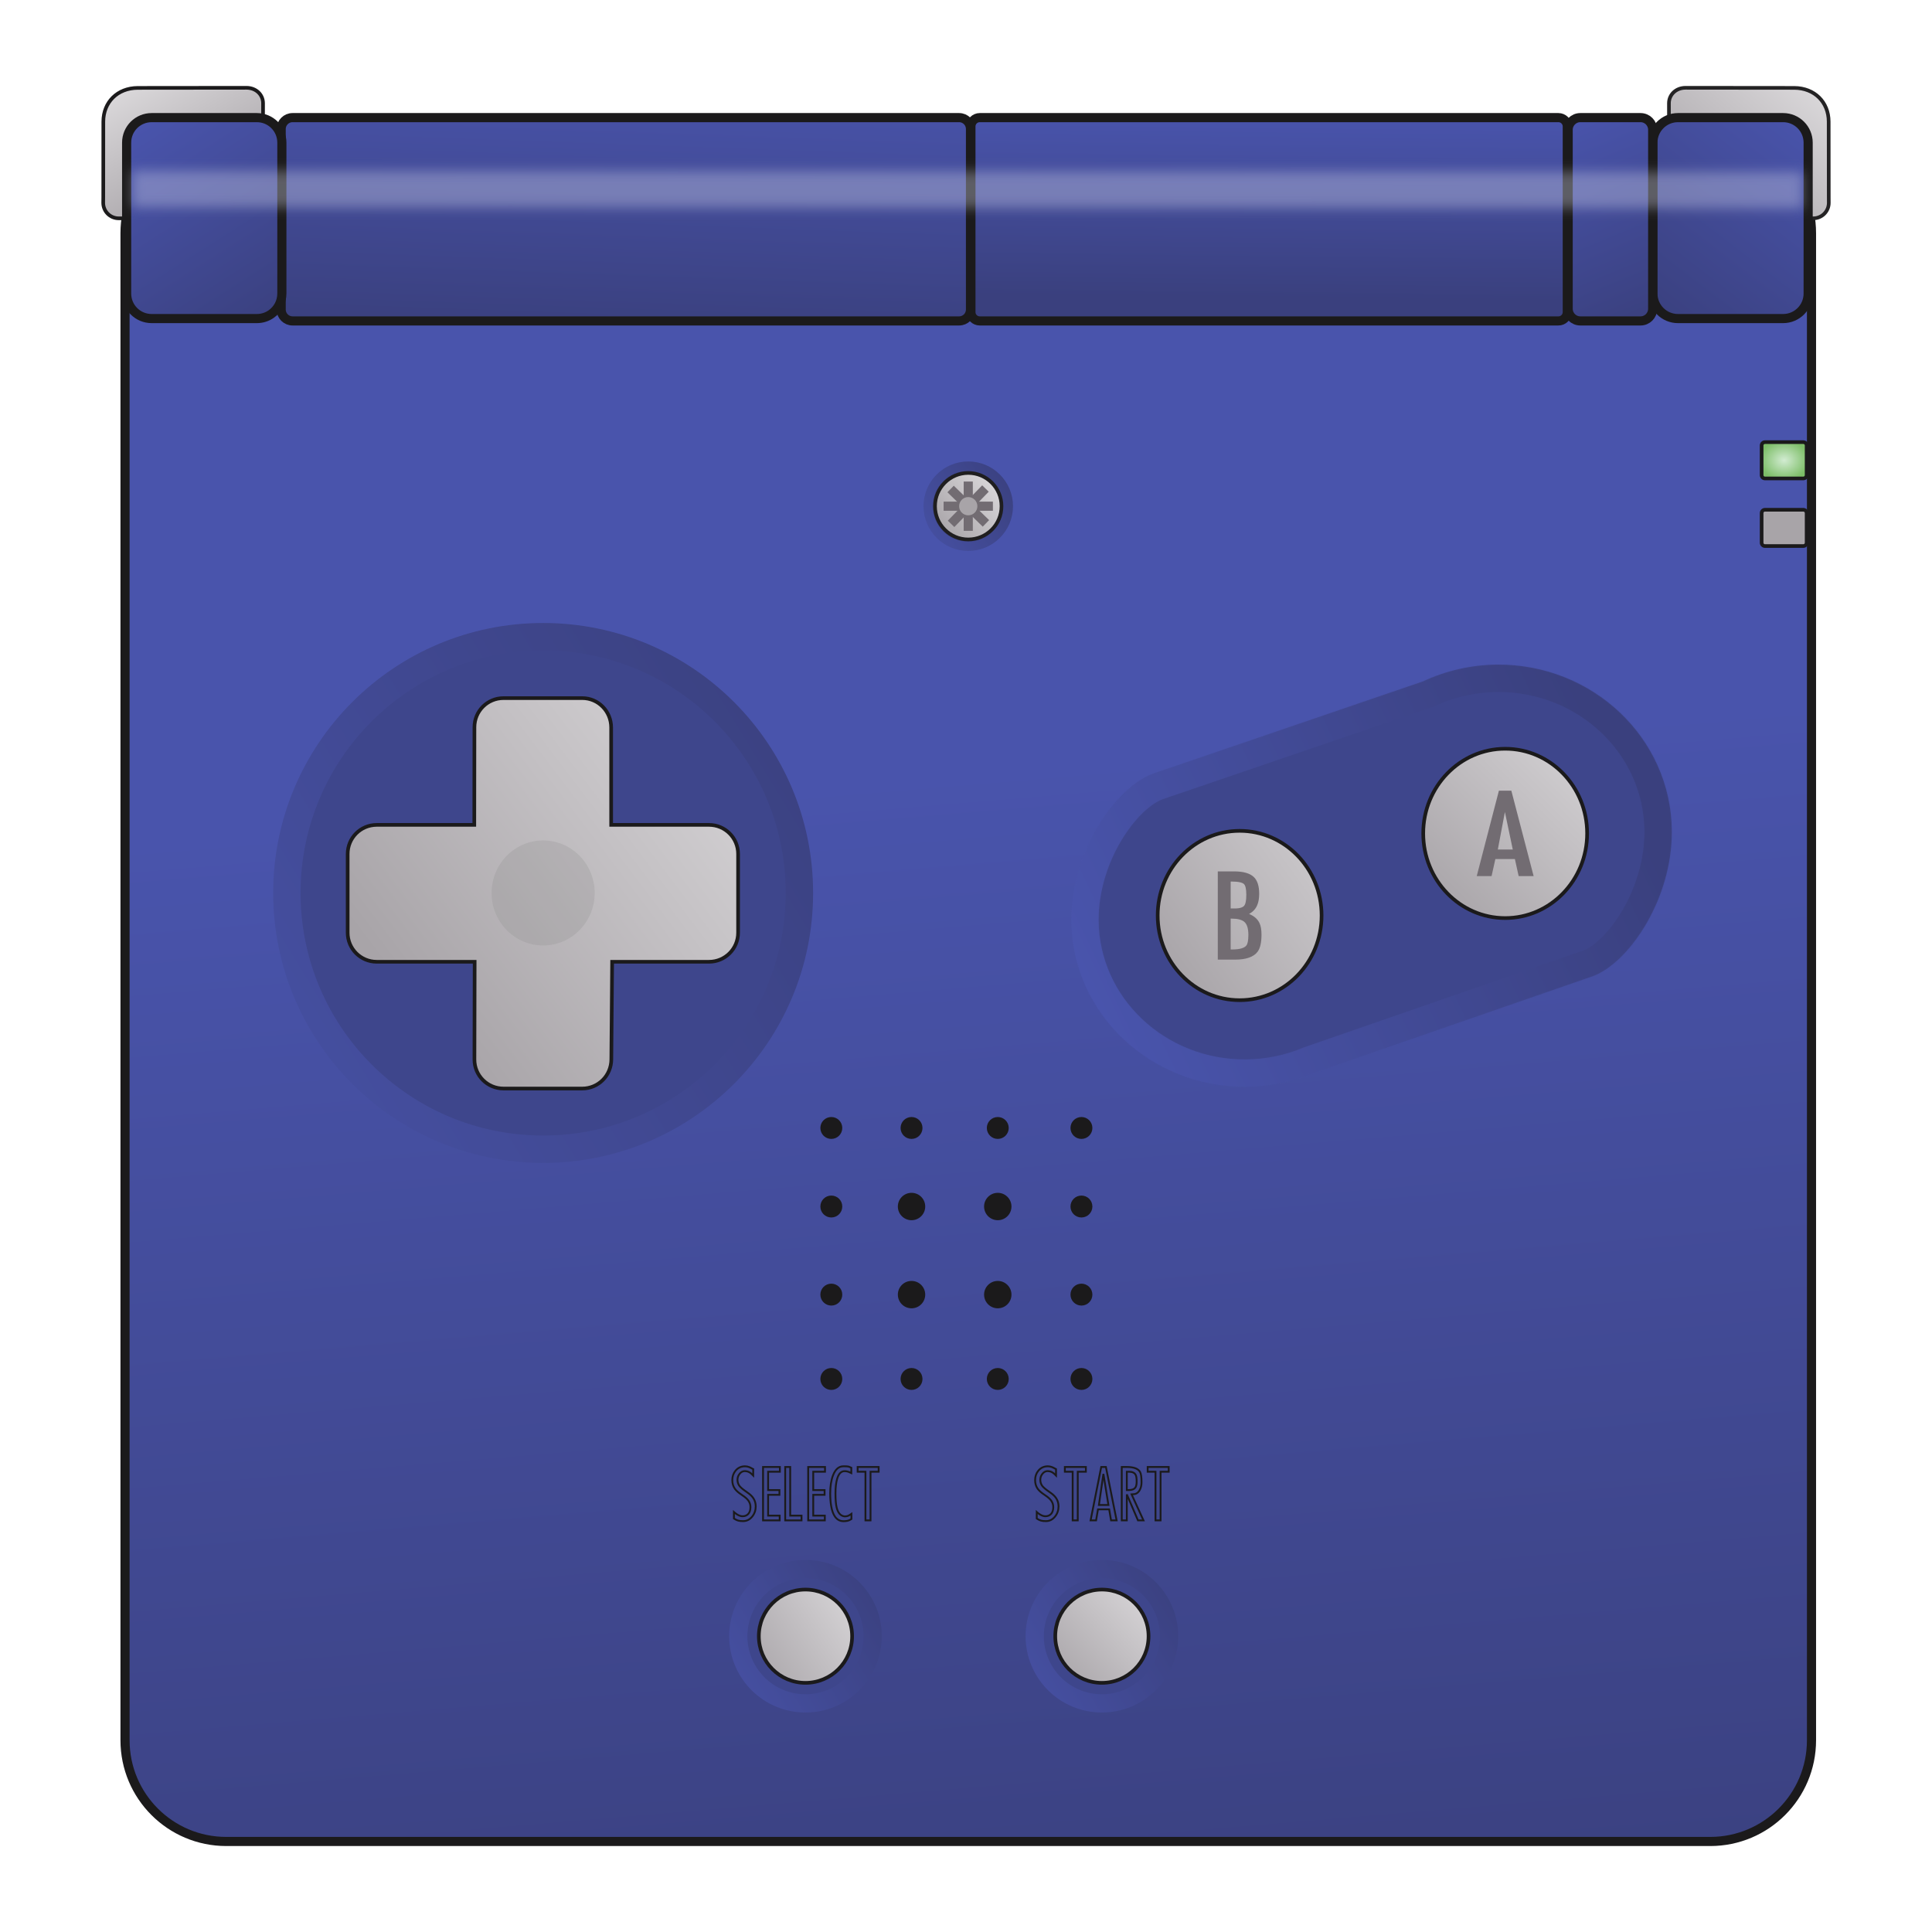
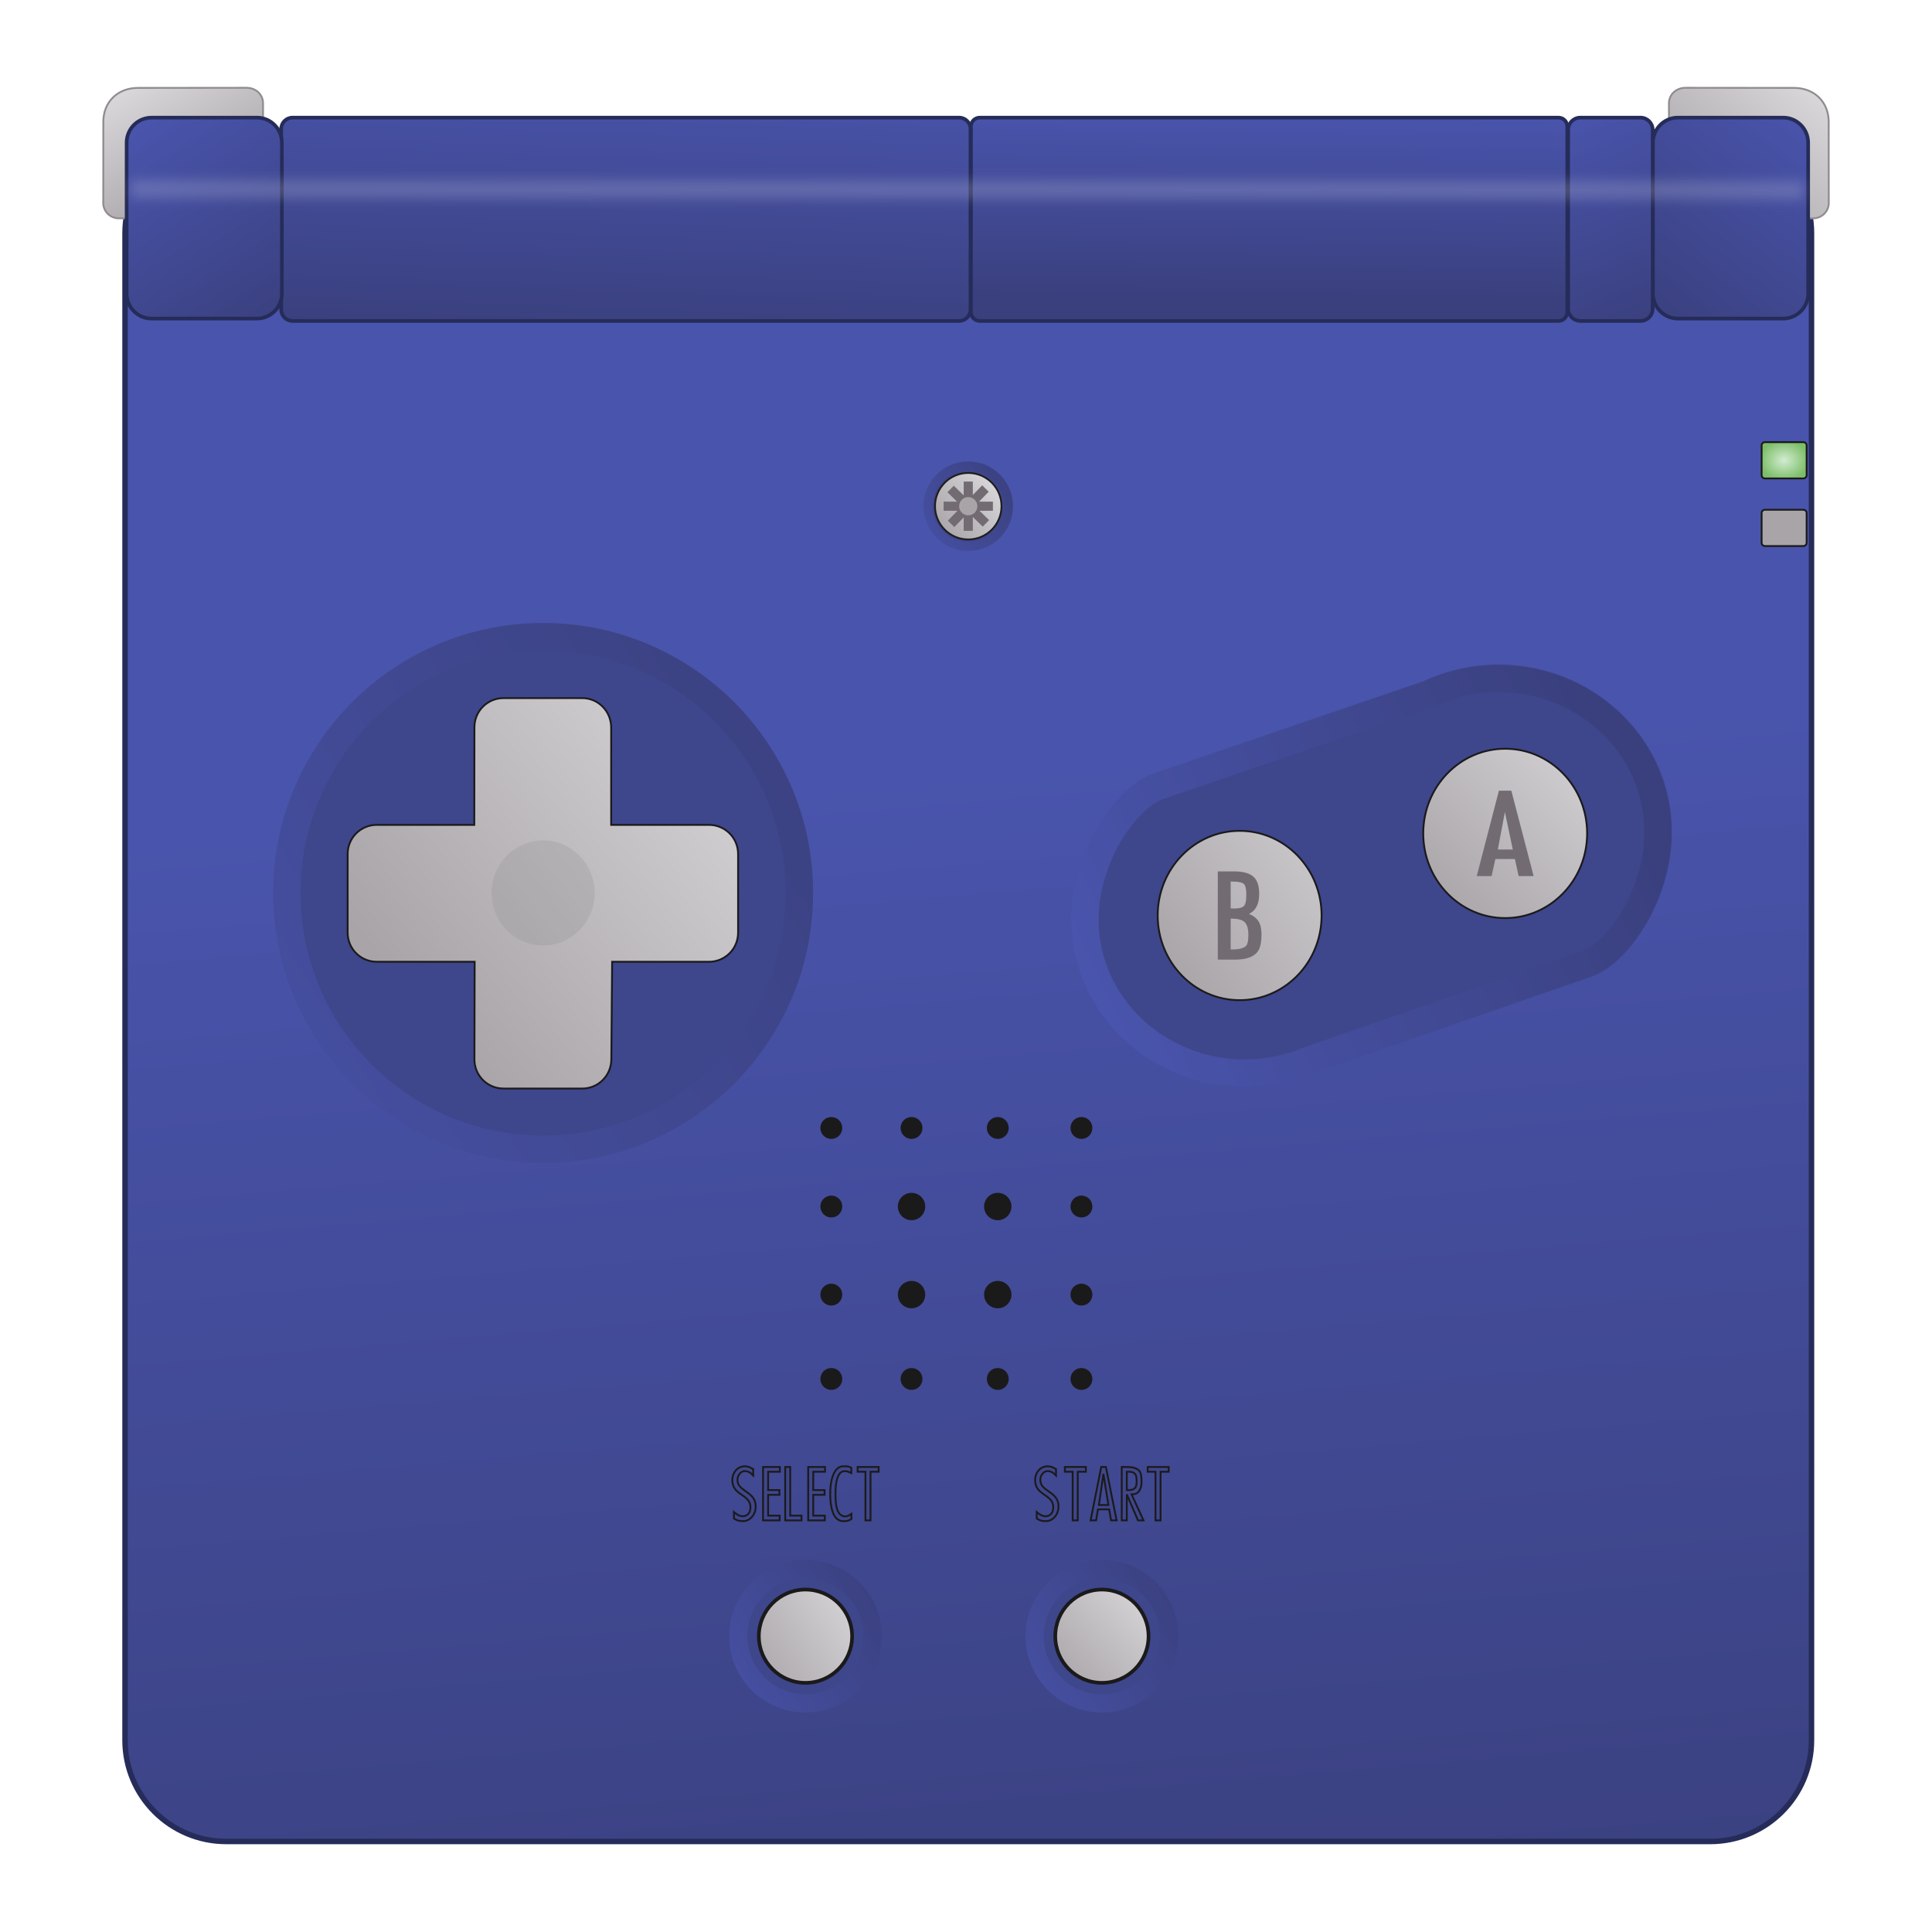
<svg xmlns="http://www.w3.org/2000/svg" xmlns:xlink="http://www.w3.org/1999/xlink" width="400" height="400" viewBox="0 0 105.833 105.833" version="1.1" id="svg939" class="gba-sp shell">
  <defs id="defs933">
    <linearGradient id="linearGradient105552">
      <stop style="stop-color:#a8a4a8;stop-opacity:1;" offset="0" id="stop105548" />
      <stop style="stop-color:#e2e0e2;stop-opacity:1" offset="1" id="stop105550" />
    </linearGradient>
    <linearGradient id="linearGradient105314">
      <stop style="stop-color:#d2ecd2;stop-opacity:1" offset="0" id="stop105310" />
      <stop style="stop-color:#7dbe68;stop-opacity:1" offset="1" id="stop105312" />
    </linearGradient>
    <linearGradient id="linearGradient101274">
      <stop style="stop-color:#3a407e;stop-opacity:1" offset="0" id="stop101270" />
      <stop style="stop-color:#4954ac;stop-opacity:1" offset="1" id="stop101272" />
    </linearGradient>
-     <filter style="color-interpolation-filters:sRGB" id="filter65498" x="-0.02" y="-27.776" width="1.04" height="56.551">
-       <feGaussianBlur stdDeviation="0.323" id="feGaussianBlur65500" />
+     <filter style="color-interpolation-filters:sRGB" id="filter65498" x="-0.014" y="-19.893" width="1.028" height="40.787">
+       <feGaussianBlur stdDeviation="0.321" id="feGaussianBlur65500" />
    </filter>
    <filter style="color-interpolation-filters:sRGB" id="filter99406" x="-0.026" y="-0.038" width="1.053" height="1.077">
      <feGaussianBlur stdDeviation="0.033" id="feGaussianBlur99408" />
    </filter>
    <linearGradient xlink:href="#linearGradient101274" id="linearGradient99990" gradientUnits="userSpaceOnUse" x1="88.6" y1="42.483" x2="60.468" y2="55.831" />
    <linearGradient xlink:href="#linearGradient101274" id="linearGradient105226" x1="69.928" y1="16.312" x2="70.039" y2="6.256" gradientUnits="userSpaceOnUse" />
    <linearGradient xlink:href="#linearGradient101274" id="linearGradient105234" x1="55.355" y1="109.538" x2="49.73" y2="42.556" gradientUnits="userSpaceOnUse" />
    <linearGradient xlink:href="#linearGradient101274" id="linearGradient105242" x1="90.531" y1="17.58" x2="85.903" y2="6.443" gradientUnits="userSpaceOnUse" />
    <linearGradient xlink:href="#linearGradient101274" id="linearGradient105252" gradientUnits="userSpaceOnUse" x1="90.531" y1="17.58" x2="99.049" y2="6.443" />
    <linearGradient xlink:href="#linearGradient101274" id="linearGradient105262" gradientUnits="userSpaceOnUse" x1="29.535" y1="18.15" x2="30.047" y2="3.816" />
    <linearGradient xlink:href="#linearGradient101274" id="linearGradient105270" x1="15.403" y1="17.58" x2="8.309" y2="6.443" gradientUnits="userSpaceOnUse" />
    <radialGradient xlink:href="#linearGradient105314" id="radialGradient105316" cx="97.733" cy="25.214" fx="97.733" fy="25.214" r="1.333" gradientTransform="matrix(1,0,0,0.820813,0,4.517933)" gradientUnits="userSpaceOnUse" />
    <linearGradient xlink:href="#linearGradient105552" id="linearGradient105554" x1="75.761" y1="343.578" x2="86.996" y2="332.321" gradientUnits="userSpaceOnUse" />
    <linearGradient xlink:href="#linearGradient105552" id="linearGradient105615" x1="61.296" y1="347.345" x2="75.818" y2="336.815" gradientUnits="userSpaceOnUse" />
    <linearGradient xlink:href="#linearGradient105552" id="linearGradient105623" x1="21.758" y1="53.921" x2="45.157" y2="36.157" gradientUnits="userSpaceOnUse" />
    <linearGradient xlink:href="#linearGradient105552" id="linearGradient105707" x1="51.383" y1="29.029" x2="55.062" y2="25.897" gradientUnits="userSpaceOnUse" />
    <linearGradient xlink:href="#linearGradient105552" id="linearGradient105715" x1="80.784" y1="325.378" x2="87.965" y2="316.978" gradientUnits="userSpaceOnUse" />
    <linearGradient xlink:href="#linearGradient105552" id="linearGradient105837" x1="17.909" y1="324.757" x2="13.573" y2="317.05" gradientUnits="userSpaceOnUse" />
    <linearGradient xlink:href="#linearGradient101274" id="linearGradient107397" x1="64.304" y1="86.003" x2="53.181" y2="92.773" gradientUnits="userSpaceOnUse" />
    <linearGradient xlink:href="#linearGradient101274" id="linearGradient107512" gradientUnits="userSpaceOnUse" x1="64.304" y1="86.003" x2="53.181" y2="92.773" gradientTransform="translate(-16.23797)" />
    <linearGradient xlink:href="#linearGradient101274" id="linearGradient107655" gradientUnits="userSpaceOnUse" gradientTransform="matrix(3.814225,0,0,3.814224,-200.4789,-292.9525)" x1="64.304" y1="86.003" x2="53.181" y2="92.773" />
    <linearGradient xlink:href="#linearGradient101274" id="linearGradient107800" gradientUnits="userSpaceOnUse" x1="64.304" y1="86.003" x2="53.181" y2="92.773" gradientTransform="matrix(0.5980196,0,0,0.5980196,16.94287,-25.87142)" />
    <linearGradient xlink:href="#linearGradient105552" id="linearGradient111462" x1="57.783" y1="92.153" x2="64.063" y2="86.295" gradientUnits="userSpaceOnUse" />
    <linearGradient xlink:href="#linearGradient105552" id="linearGradient111470" x1="40.857" y1="91.892" x2="48.57" y2="86.815" gradientUnits="userSpaceOnUse" />
  </defs>
  <g id="g1288" style="display:inline" transform="translate(-10.65414,-313.736)" />
  <g id="g1200" style="display:inline" transform="translate(-10.65414,-313.736)" />
-   <rect style="color:#000000;display:inline;overflow:visible;fill:url(#linearGradient105234);fill-opacity:1;fill-rule:evenodd;stroke:#1b1a1b;stroke-width:0.5;stroke-linecap:square;stroke-miterlimit:4;stroke-dasharray:none;stroke-opacity:1;stop-color:#000000" id="rect1780" width="92.383" height="93.648" x="6.849" y="7.226" ry="5.545" />
+   <rect style="color:#000000;display:inline;overflow:visible;fill:url(#linearGradient105234);fill-opacity:1;fill-rule:evenodd;stroke:#262c59;stroke-width:0.3;stroke-linecap:square;stroke-miterlimit:4;stroke-dasharray:none;stroke-opacity:1;stop-color:#000000" id="rect1780" width="92.383" height="93.648" x="6.849" y="7.226" ry="5.545" />
  <circle style="color:#000000;display:inline;overflow:visible;mix-blend-mode:normal;fill:#3e468c;fill-opacity:1;fill-rule:evenodd;stroke:url(#linearGradient107655);stroke-width:1.5;stroke-linecap:square;stroke-miterlimit:4;stroke-dasharray:none;stroke-opacity:1;stop-color:#000000" id="path49231-1-3-0-9-3-4-4" cx="29.753" cy="48.915" class="button" r="14.038" />
  <ellipse style="color:#000000;display:inline;overflow:visible;mix-blend-mode:normal;fill:#3e468c;fill-opacity:1;fill-rule:evenodd;stroke:url(#linearGradient107512);stroke-width:1;stroke-linecap:square;stroke-miterlimit:4;stroke-dasharray:none;stroke-opacity:1;stop-color:#000000" id="path49231-1-3-0-9-3-4" cx="44.123" cy="89.63" class="button" rx="3.68" ry="3.68" />
  <path id="path24327-3" style="display:inline;overflow:visible;fill:#3e468c;fill-opacity:1;fill-rule:evenodd;stroke:url(#linearGradient99990);stroke-width:1.5;stroke-linecap:square;stroke-miterlimit:4;stroke-dasharray:none;stroke-opacity:1;stop-color:#000000;filter:url(#filter99406)" d="M 82.017,37.157 C 80.704,37.169 79.411,37.465 78.232,38.022 L 63.427,43.079 C 61.708,43.712 59.42,46.881 59.433,50.419 59.463,55.069 63.409,58.814 68.245,58.783 69.439,58.774 70.618,58.531 71.71,58.069 L 87.061,52.747 C 88.701,52.059 90.851,48.955 90.83,45.521 90.8,40.87 86.854,37.125 82.017,37.157 Z" />
-   <path id="rect49086" class="button" style="display:inline;overflow:visible;fill:url(#linearGradient105623);fill-opacity:1;fill-rule:evenodd;stroke:#1b1a1b;stroke-width:0.2;stroke-linecap:square;stroke-miterlimit:4;stroke-dasharray:none;stroke-opacity:1;stop-color:#000000" d="M 25.989,39.836 C 25.99,38.953 26.7,38.242 27.583,38.242 H 31.894 C 32.777,38.242 33.479,38.968 33.479,39.852 V 45.186 H 38.838 C 39.721,45.186 40.432,45.897 40.432,46.78 V 51.092 C 40.432,51.975 39.721,52.685 38.838,52.685 H 33.532 L 33.488,58.035 C 33.481,58.918 32.777,59.629 31.894,59.629 H 27.583 C 26.7,59.629 25.987,58.919 25.989,58.035 L 26.001,52.685 H 20.639 C 19.756,52.685 19.045,51.975 19.045,51.092 V 46.78 C 19.045,45.897 19.756,45.186 20.639,45.186 H 25.981 Z" />
+   <path id="rect49086" class="button" style="display:inline;overflow:visible;fill:url(#linearGradient105623);fill-opacity:1;fill-rule:evenodd;stroke:#1b1a1b;stroke-width:0.1;stroke-linecap:square;stroke-miterlimit:4;stroke-dasharray:none;stroke-opacity:1;stop-color:#000000" d="M 25.989,39.836 C 25.99,38.953 26.7,38.242 27.583,38.242 H 31.894 C 32.777,38.242 33.479,38.968 33.479,39.852 V 45.186 H 38.838 C 39.721,45.186 40.432,45.897 40.432,46.78 V 51.092 C 40.432,51.975 39.721,52.685 38.838,52.685 H 33.532 L 33.488,58.035 C 33.481,58.918 32.777,59.629 31.894,59.629 H 27.583 C 26.7,59.629 25.987,58.919 25.989,58.035 L 26.001,52.685 H 20.639 C 19.756,52.685 19.045,51.975 19.045,51.092 V 46.78 C 19.045,45.897 19.756,45.186 20.639,45.186 H 25.981 Z" />
  <ellipse style="color:#000000;display:inline;overflow:visible;mix-blend-mode:normal;fill:#3e468c;fill-opacity:1;fill-rule:evenodd;stroke:url(#linearGradient107397);stroke-width:1;stroke-linecap:square;stroke-miterlimit:4;stroke-dasharray:none;stroke-opacity:1;stop-color:#000000" id="path49231-1-3-0-9-3" cx="60.361" cy="89.63" class="button" rx="3.68" ry="3.68" />
  <circle style="color:#000000;display:inline;overflow:visible;mix-blend-mode:normal;fill:#3e468c;fill-opacity:1;fill-rule:evenodd;stroke:url(#linearGradient107800);stroke-width:0.5;stroke-linecap:square;stroke-miterlimit:4;stroke-dasharray:none;stroke-opacity:1;stop-color:#000000" id="path49231-1-3-0-9-3-3" cx="53.04" cy="27.729" class="button" r="2.201" />
  <g id="g1015" ojd-button="START">
    <circle style="color:#000000;display:inline;overflow:visible;mix-blend-mode:normal;fill:url(#linearGradient111462);fill-opacity:1;fill-rule:evenodd;stroke:#1b1a1b;stroke-width:0.2;stroke-linecap:square;stroke-miterlimit:4;stroke-dasharray:none;stroke-opacity:1;stop-color:#000000" id="path49231-1-3-0-9" cx="60.361" cy="89.63" class="button" r="2.555" />
    <g aria-label="START" id="text47887-3-6" style="font-size:4.233px;line-height:6.615px;font-family:'Futura Condensed';-inkscape-font-specification:'Futura Condensed, ';letter-spacing:0px;word-spacing:0px;display:inline;fill:#3e468c;fill-opacity:1;stroke:#1b1a1b;stroke-width:0.115;stroke-miterlimit:4;stroke-dasharray:none;stroke-opacity:1" class="label" transform="matrix(0.8684297,0,0,0.8684297,9.301759,-228.0677)">
      <path d="M 56.059,357.643 Q 56.059,358.01 55.838,358.283 55.605,358.571 55.261,358.571 55.075,358.571 54.961,358.539 54.846,358.508 54.748,358.445 L 54.685,358.405 V 357.994 L 54.724,358.03 Q 54.819,358.113 54.918,358.168 55.087,358.263 55.229,358.263 55.451,358.263 55.589,358.117 55.727,357.967 55.727,357.686 55.727,357.457 55.593,357.272 55.474,357.11 55.222,356.944 L 55.15,356.893 Q 54.866,356.707 54.736,356.518 54.582,356.292 54.582,355.984 54.582,355.637 54.787,355.388 55.016,355.112 55.387,355.112 55.514,355.112 55.648,355.163 55.739,355.199 55.846,355.262 L 55.901,355.289 V 355.696 L 55.822,355.617 Q 55.739,355.534 55.66,355.491 55.561,355.436 55.482,355.428 55.407,355.416 55.372,355.416 55.178,355.416 55.044,355.586 54.91,355.751 54.91,355.965 54.91,356.158 55.012,356.32 55.115,356.478 55.482,356.727 L 55.53,356.762 Q 55.79,356.936 55.917,357.134 56.059,357.355 56.059,357.643 Z" id="path956" style="fill:#3e468c;fill-opacity:1;stroke:#1b1a1b;stroke-width:0.115;stroke-miterlimit:4;stroke-dasharray:none;stroke-opacity:1" />
      <path d="M 57.784,355.455 H 57.271 V 358.524 H 56.951 V 355.455 H 56.458 V 355.155 H 57.784 Z" id="path958" style="fill:#3e468c;fill-opacity:1;stroke:#1b1a1b;stroke-width:0.115;stroke-miterlimit:4;stroke-dasharray:none;stroke-opacity:1" />
      <path d="M 59.723,358.524 H 59.372 L 59.254,357.829 H 58.547 L 58.428,358.524 H 58.081 L 58.752,355.155 H 59.048 Z M 59.206,357.552 58.89,355.593 58.606,357.552 Z" id="path960" style="fill:#3e468c;fill-opacity:1;stroke:#1b1a1b;stroke-width:0.115;stroke-miterlimit:4;stroke-dasharray:none;stroke-opacity:1" />
      <path d="M 61.418,358.524 H 61.07 L 60.367,356.885 V 358.524 H 60.047 V 355.155 H 60.367 Q 61.019,355.155 61.2,355.467 61.295,355.629 61.295,356.119 61.295,356.415 61.173,356.624 61.027,356.873 60.77,356.873 L 60.667,356.881 Z M 60.987,356.067 Q 60.987,355.771 60.924,355.653 60.821,355.455 60.505,355.455 H 60.367 V 356.612 H 60.49 Q 60.805,356.612 60.916,356.435 60.987,356.32 60.987,356.067 Z" id="path962" style="fill:#3e468c;fill-opacity:1;stroke:#1b1a1b;stroke-width:0.115;stroke-miterlimit:4;stroke-dasharray:none;stroke-opacity:1" />
      <path d="M 63.009,355.455 H 62.496 V 358.524 H 62.176 V 355.455 H 61.682 V 355.155 H 63.009 Z" id="path964" style="fill:#3e468c;fill-opacity:1;stroke:#1b1a1b;stroke-width:0.115;stroke-miterlimit:4;stroke-dasharray:none;stroke-opacity:1" />
    </g>
  </g>
-   <circle style="color:#000000;display:inline;overflow:visible;mix-blend-mode:normal;fill:url(#linearGradient105707);fill-opacity:1;fill-rule:evenodd;stroke:#1f1e1f;stroke-width:0.2;stroke-linecap:square;stroke-miterlimit:4;stroke-dasharray:none;stroke-opacity:1;stop-color:#000000" id="path49231-1-3-0-3" cx="53.04" cy="27.729" class="button" r="1.822" />
+   <circle style="color:#000000;display:inline;overflow:visible;mix-blend-mode:normal;fill:url(#linearGradient105707);fill-opacity:1;fill-rule:evenodd;stroke:#1f1e1f;stroke-width:0.1;stroke-linecap:square;stroke-miterlimit:4;stroke-dasharray:none;stroke-opacity:1;stop-color:#000000" id="path49231-1-3-0-3" cx="53.04" cy="27.729" class="button" r="1.822" />
  <g id="g1025" ojd-button="SELECT">
    <circle style="color:#000000;display:inline;overflow:visible;mix-blend-mode:normal;fill:url(#linearGradient111470);fill-opacity:1;fill-rule:evenodd;stroke:#1b1a1b;stroke-width:0.2;stroke-linecap:square;stroke-miterlimit:4;stroke-dasharray:none;stroke-opacity:1;stop-color:#000000" id="path49231-1-3-0" cx="44.123" cy="89.63" class="button" r="2.555" />
    <g aria-label="SELECT" id="text47887-1" style="font-size:4.233px;line-height:6.615px;font-family:'Futura Condensed';-inkscape-font-specification:'Futura Condensed, ';letter-spacing:0px;word-spacing:0px;display:inline;fill:#3e468c;fill-opacity:1;stroke:#1b1a1b;stroke-width:0.115;stroke-miterlimit:4;stroke-dasharray:none;stroke-opacity:1" class="label" transform="matrix(0.8684297,0,0,0.8684297,8.084412,-228.0677)">
      <path d="M 38.36,357.643 Q 38.36,358.01 38.139,358.283 37.906,358.571 37.562,358.571 37.376,358.571 37.262,358.539 37.147,358.508 37.049,358.445 L 36.985,358.405 V 357.994 L 37.025,358.03 Q 37.12,358.113 37.218,358.168 37.388,358.263 37.53,358.263 37.752,358.263 37.89,358.117 38.028,357.967 38.028,357.686 38.028,357.457 37.894,357.272 37.775,357.11 37.522,356.944 L 37.451,356.893 Q 37.167,356.707 37.037,356.518 36.883,356.292 36.883,355.984 36.883,355.637 37.088,355.388 37.317,355.112 37.688,355.112 37.815,355.112 37.949,355.163 38.04,355.199 38.146,355.262 L 38.202,355.289 V 355.696 L 38.123,355.617 Q 38.04,355.534 37.961,355.491 37.862,355.436 37.783,355.428 37.708,355.416 37.673,355.416 37.479,355.416 37.345,355.586 37.21,355.751 37.21,355.965 37.21,356.158 37.313,356.32 37.416,356.478 37.783,356.727 L 37.83,356.762 Q 38.091,356.936 38.217,357.134 38.36,357.355 38.36,357.643 Z" id="path986" style="fill:#3e468c;fill-opacity:1;stroke:#1b1a1b;stroke-width:0.115;stroke-miterlimit:4;stroke-dasharray:none;stroke-opacity:1" />
      <path d="M 39.884,355.455 H 39.142 V 356.612 H 39.856 V 356.912 H 39.142 V 358.224 H 39.872 V 358.524 H 38.822 V 355.155 H 39.884 Z" id="path988" style="fill:#3e468c;fill-opacity:1;stroke:#1b1a1b;stroke-width:0.115;stroke-miterlimit:4;stroke-dasharray:none;stroke-opacity:1" />
      <path d="M 41.25,358.524 H 40.22 V 355.155 H 40.536 V 358.224 H 41.25 Z" id="path990" style="fill:#3e468c;fill-opacity:1;stroke:#1b1a1b;stroke-width:0.115;stroke-miterlimit:4;stroke-dasharray:none;stroke-opacity:1" />
      <path d="M 42.731,355.455 H 41.989 V 356.612 H 42.704 V 356.912 H 41.989 V 358.224 H 42.719 V 358.524 H 41.669 V 355.155 H 42.731 Z" id="path992" style="fill:#3e468c;fill-opacity:1;stroke:#1b1a1b;stroke-width:0.115;stroke-miterlimit:4;stroke-dasharray:none;stroke-opacity:1" />
      <path d="M 44.398,358.437 44.327,358.48 Q 44.173,358.575 43.904,358.575 43.564,358.575 43.363,358.291 43.193,358.054 43.118,357.611 43.059,357.264 43.059,356.822 43.059,356.15 43.233,355.692 43.454,355.112 43.888,355.112 43.951,355.112 43.987,355.112 44.105,355.112 44.173,355.124 44.244,355.131 44.334,355.179 L 44.39,355.203 V 355.542 L 44.315,355.507 Q 44.157,355.42 43.963,355.42 43.639,355.42 43.497,355.902 43.391,356.261 43.391,356.822 43.391,357.422 43.47,357.73 43.592,358.208 43.932,358.267 43.944,358.271 43.979,358.271 44.058,358.271 44.141,358.251 44.224,358.227 44.299,358.176 L 44.398,358.109 Z" id="path994" style="fill:#3e468c;fill-opacity:1;stroke:#1b1a1b;stroke-width:0.115;stroke-miterlimit:4;stroke-dasharray:none;stroke-opacity:1" />
      <path d="M 46.115,355.455 H 45.602 V 358.524 H 45.282 V 355.455 H 44.789 V 355.155 H 46.115 Z" id="path996" style="fill:#3e468c;fill-opacity:1;stroke:#1b1a1b;stroke-width:0.115;stroke-miterlimit:4;stroke-dasharray:none;stroke-opacity:1" />
    </g>
  </g>
  <ellipse style="color:#000000;display:inline;overflow:visible;opacity:0.228;fill:#878787;fill-opacity:1;fill-rule:evenodd;stroke:none;stroke-width:0.856;stroke-linecap:square;stroke-miterlimit:4;stroke-dasharray:none;stroke-opacity:1;stop-color:#000000" id="path49231" cx="29.753" cy="48.915" rx="2.823" ry="2.876" />
  <path style="color:#000000;font-variation-settings:normal;display:inline;overflow:visible;vector-effect:none;fill:none;fill-opacity:1;fill-rule:evenodd;stroke:#726c72;stroke-width:1.143;stroke-linecap:square;stroke-linejoin:miter;stroke-miterlimit:4;stroke-dasharray:none;stroke-dashoffset:0;stroke-opacity:1;-inkscape-stroke:none;stop-color:#000000;opacity:0" d="m 28.592,55.431 h 2.285 l -1.143,1.468 z" id="path78940" ojd-button="DOWN" class="button direction" />
  <path style="color:#000000;display:inline;overflow:visible;fill:#a8a4a8;fill-opacity:1;fill-rule:evenodd;stroke:#777177;stroke-width:1.143;stroke-linecap:square;stroke-miterlimit:4;stroke-dasharray:none;stroke-opacity:1;stop-color:#000000;opacity:0" d="m 30.874,42.19 h -2.285 l 1.143,-1.468 z" id="path78940-1" ojd-button="UP" class="button direction" />
  <path style="color:#000000;display:inline;overflow:visible;fill:#a8a4a8;fill-opacity:1;fill-rule:evenodd;stroke:#777177;stroke-width:1.143;stroke-linecap:square;stroke-miterlimit:4;stroke-dasharray:none;stroke-opacity:1;stop-color:#000000;opacity:0" d="m 36.376,50.238 v -2.285 l 1.468,1.143 z" id="path78940-1-9" ojd-button="RIGHT" class="button direction" />
  <path style="color:#000000;display:inline;overflow:visible;fill:#a8a4a8;fill-opacity:1;fill-rule:evenodd;stroke:#777177;stroke-width:1.143;stroke-linecap:square;stroke-miterlimit:4;stroke-dasharray:none;stroke-opacity:1;stop-color:#000000;opacity:0" d="m 23.248,50.21 v -2.285 l -1.468,1.143 z" id="path78940-1-9-4" ojd-button="LEFT" class="button direction" />
  <g id="g1190" ojd-button="B" transform="translate(2.389223,-294.4066)" style="display:inline">
-     <ellipse style="color:#000000;display:inline;overflow:visible;fill:url(#linearGradient105615);fill-opacity:1;fill-rule:evenodd;stroke:#1b1a1b;stroke-width:0.2;stroke-linecap:square;stroke-miterlimit:4;stroke-dasharray:none;stroke-opacity:1;stop-color:#000000" id="path25587-2" cx="65.517" cy="344.557" rx="4.489" ry="4.638" class="button" />
+     <ellipse style="color:#000000;display:inline;overflow:visible;fill:url(#linearGradient105615);fill-opacity:1;fill-rule:evenodd;stroke:#1b1a1b;stroke-width:0.1;stroke-linecap:square;stroke-miterlimit:4;stroke-dasharray:none;stroke-opacity:1;stop-color:#000000" id="path25587-2" cx="65.517" cy="344.557" rx="4.489" ry="4.638" class="button" />
    <g aria-label="B" transform="scale(1.098882,0.9100156)" id="text113928" style="font-size:6.484px;line-height:10.131px;font-family:'Futura Condensed';-inkscape-font-specification:'Futura Condensed, ';letter-spacing:0px;word-spacing:0px;display:inline;fill:#726c72;stroke:#726c72;stroke-width:0.152px" class="label">
      <path d="M 60.635,379.774 Q 60.635,380.469 60.453,380.766 60.181,381.207 59.395,381.207 H 58.608 V 376.048 H 59.346 Q 60,376.048 60.272,376.362 60.52,376.653 60.52,377.318 60.52,377.723 60.423,377.989 60.308,378.31 60.042,378.473 L 59.933,378.54 60.054,378.6 Q 60.399,378.77 60.532,379.09 60.635,379.332 60.635,379.774 Z M 60.03,377.378 Q 60.03,376.846 59.897,376.689 59.746,376.508 59.231,376.508 H 59.098 V 378.28 H 59.371 Q 59.782,378.28 59.915,378.074 60.03,377.899 60.03,377.378 Z M 60.133,379.792 Q 60.133,379.157 59.885,378.933 59.667,378.739 59.225,378.739 H 59.098 V 380.748 H 59.244 Q 59.848,380.748 60.024,380.469 60.133,380.3 60.133,379.792 Z" id="path912" />
    </g>
  </g>
  <g id="g1185" ojd-button="A" transform="translate(2.389223,-294.4066)" style="display:inline">
-     <ellipse style="color:#000000;display:inline;overflow:visible;fill:url(#linearGradient105554);fill-opacity:1;fill-rule:evenodd;stroke:#1b1a1b;stroke-width:0.2;stroke-linecap:square;stroke-miterlimit:4;stroke-dasharray:none;stroke-opacity:1;stop-color:#000000" id="path25587-9-9" cx="80.063" cy="340.06" rx="4.489" ry="4.638" class="button" />
+     <ellipse style="color:#000000;display:inline;overflow:visible;fill:url(#linearGradient105554);fill-opacity:1;fill-rule:evenodd;stroke:#1b1a1b;stroke-width:0.1;stroke-linecap:square;stroke-miterlimit:4;stroke-dasharray:none;stroke-opacity:1;stop-color:#000000" id="path25587-9-9" cx="80.063" cy="340.06" rx="4.489" ry="4.638" class="button" />
    <g aria-label="A" transform="scale(1.141268,0.8762183)" id="text106690" style="font-size:6.492px;line-height:10.144px;font-family:'Futura Condensed';-inkscape-font-specification:'Futura Condensed, ';letter-spacing:0px;word-spacing:0px;display:inline;fill:#726c72;stroke:#726c72;stroke-width:0.174px" class="label">
      <path d="M 71.412,390.682 H 70.873 L 70.692,389.616 H 69.608 L 69.426,390.682 H 68.893 L 69.923,385.516 H 70.377 Z M 70.619,389.192 70.135,386.188 69.699,389.192 Z" id="path934" />
    </g>
  </g>
  <g id="g1180" ojd-button="R" transform="translate(12.61601,-313.2139)" style="fill:#5b5b5b;fill-opacity:1">
-     <path id="rect11226-6" style="overflow:visible;fill:url(#linearGradient105715);fill-opacity:1;fill-rule:evenodd;stroke:#242324;stroke-width:0.2;stroke-linecap:square;stroke-miterlimit:4;stroke-dasharray:none;stroke-opacity:1;stop-color:#000000" d="M 85.753,325.173 H 79.126 C 78.95,325.173 78.809,325.032 78.809,324.856 L 78.811,321.978 78.807,318.874 C 78.806,318.403 79.186,318.024 79.717,318.023 L 85.676,318.029 C 86.782,318.036 87.553,318.807 87.557,319.872 L 87.561,324.005 87.563,324.324 C 87.563,324.794 87.184,325.173 86.714,325.173 H 85.17" class="button" />
+     <path id="rect11226-6" style="overflow:visible;fill:url(#linearGradient105715);fill-opacity:1;fill-rule:evenodd;stroke:#908b90;stroke-width:0.1;stroke-linecap:square;stroke-miterlimit:4;stroke-dasharray:none;stroke-opacity:1;stop-color:#000000" d="M 85.753,325.173 H 79.126 C 78.95,325.173 78.809,325.032 78.809,324.856 L 78.811,321.978 78.807,318.874 C 78.806,318.403 79.186,318.024 79.717,318.023 L 85.676,318.029 C 86.782,318.036 87.553,318.807 87.557,319.872 L 87.561,324.005 87.563,324.324 C 87.563,324.794 87.184,325.173 86.714,325.173 H 85.17" class="button" />
    <g aria-label="R" transform="scale(1.141268,0.8762183)" id="text106690-6" style="font-size:6.492px;line-height:10.144px;font-family:'Futura Condensed';-inkscape-font-specification:'Futura Condensed, ';letter-spacing:0px;word-spacing:0px;display:inline;fill:#5b5b5b;fill-opacity:1;stroke:#726c72;stroke-width:0.174px" class="label" />
  </g>
  <g id="g1147" ojd-button="L" transform="translate(-7.465962,-313.2139)" style="fill:#5b5b5b;fill-opacity:1">
-     <path id="rect11226-6-5" style="overflow:visible;fill:url(#linearGradient105837);fill-opacity:1;fill-rule:evenodd;stroke:#1b1a1b;stroke-width:0.2;stroke-linecap:square;stroke-miterlimit:4;stroke-dasharray:none;stroke-opacity:1;stop-color:#000000" d="M 14.93,325.173 H 21.557 C 21.733,325.173 21.874,325.032 21.874,324.856 L 21.872,321.978 21.876,318.874 C 21.877,318.403 21.497,318.024 20.966,318.023 L 15.008,318.029 C 13.901,318.036 13.13,318.807 13.126,319.872 L 13.123,324.005 13.12,324.324 C 13.12,324.794 13.499,325.173 13.97,325.173 H 15.513" class="button" />
+     <path id="rect11226-6-5" style="overflow:visible;fill:url(#linearGradient105837);fill-opacity:1;fill-rule:evenodd;stroke:#908b90;stroke-width:0.1;stroke-linecap:square;stroke-miterlimit:4;stroke-dasharray:none;stroke-opacity:1;stop-color:#000000" d="M 14.93,325.173 H 21.557 C 21.733,325.173 21.874,325.032 21.874,324.856 L 21.872,321.978 21.876,318.874 C 21.877,318.403 21.497,318.024 20.966,318.023 L 15.008,318.029 C 13.901,318.036 13.13,318.807 13.126,319.872 L 13.123,324.005 13.12,324.324 C 13.12,324.794 13.499,325.173 13.97,325.173 H 15.513" class="button" />
    <g aria-label="L" transform="scale(1.141268,0.8762183)" id="text106690-6-9" style="font-size:6.492px;line-height:10.144px;font-family:'Futura Condensed';-inkscape-font-specification:'Futura Condensed, ';letter-spacing:0px;word-spacing:0px;display:inline;fill:#5b5b5b;fill-opacity:1;stroke:#726c72;stroke-width:0.174px" class="label" />
  </g>
-   <rect style="color:#000000;overflow:visible;fill:url(#linearGradient105252);fill-opacity:1;fill-rule:evenodd;stroke:#1b1a1b;stroke-width:0.5;stroke-linecap:square;stroke-miterlimit:4;stroke-dasharray:none;stroke-opacity:1;stop-color:#000000" id="rect1903" width="8.504" height="11.008" x="90.545" y="6.443" ry="1.372" />
-   <rect style="color:#000000;overflow:visible;fill:url(#linearGradient105242);fill-opacity:1;fill-rule:evenodd;stroke:#1b1a1b;stroke-width:0.5;stroke-linecap:square;stroke-miterlimit:4;stroke-dasharray:none;stroke-opacity:1;stop-color:#000000" id="rect1903-6" width="4.629" height="11.137" x="85.903" y="6.443" ry="0.665" />
-   <rect style="color:#000000;overflow:visible;fill:url(#linearGradient105226);fill-opacity:1;fill-rule:evenodd;stroke:#1b1a1b;stroke-width:0.5;stroke-linecap:square;stroke-miterlimit:4;stroke-dasharray:none;stroke-opacity:1;stop-color:#000000" id="rect1903-6-7" width="32.668" height="11.137" x="53.186" y="6.443" ry="0.484" />
-   <rect style="color:#000000;overflow:visible;fill:url(#linearGradient105262);fill-opacity:1;fill-rule:evenodd;stroke:#1b1a1b;stroke-width:0.5;stroke-linecap:square;stroke-miterlimit:4;stroke-dasharray:none;stroke-opacity:1;stop-color:#000000" id="rect1903-6-7-5" width="37.759" height="11.137" x="15.403" y="6.443" ry="0.622" />
-   <path id="rect1903-3" style="overflow:visible;fill:url(#linearGradient105270);fill-rule:evenodd;stroke:#1b1a1b;stroke-width:0.5;stroke-linecap:square;stop-color:#000000;fill-opacity:1" d="M 8.309,6.443 H 14.068 C 14.829,6.443 15.44,7.055 15.44,7.815 V 16.079 C 15.44,16.549 15.207,16.962 14.849,17.209 14.628,17.362 14.359,17.451 14.068,17.451 H 8.309 C 7.548,17.451 6.937,16.839 6.937,16.079 V 7.815 C 6.937,7.055 7.548,6.443 8.309,6.443 Z" />
-   <path style="color:#000000;overflow:visible;opacity:0.353;mix-blend-mode:normal;fill:#454ea1;fill-opacity:1;fill-rule:evenodd;stroke:#d7d9ee;stroke-width:2;stroke-linecap:square;stroke-miterlimit:4;stroke-dasharray:none;stroke-opacity:1;filter:url(#filter65498);stop-color:#000000" d="M 8.22,10.355 97.776,10.419" id="path63680" />
+   <rect style="color:#000000;overflow:visible;fill:url(#linearGradient105252);fill-opacity:1;fill-rule:evenodd;stroke:#262c59;stroke-width:0.2;stroke-linecap:square;stroke-miterlimit:4;stroke-dasharray:none;stroke-opacity:1;stop-color:#000000" id="rect1903" width="8.504" height="11.008" x="90.545" y="6.443" ry="1.372" />
+   <rect style="color:#000000;overflow:visible;fill:url(#linearGradient105242);fill-opacity:1;fill-rule:evenodd;stroke:#262c59;stroke-width:0.2;stroke-linecap:square;stroke-miterlimit:4;stroke-dasharray:none;stroke-opacity:1;stop-color:#000000" id="rect1903-6" width="4.629" height="11.137" x="85.903" y="6.443" ry="0.665" />
+   <rect style="color:#000000;overflow:visible;fill:url(#linearGradient105226);fill-opacity:1;fill-rule:evenodd;stroke:#262c59;stroke-width:0.2;stroke-linecap:square;stroke-miterlimit:4;stroke-dasharray:none;stroke-opacity:1;stop-color:#000000" id="rect1903-6-7" width="32.668" height="11.137" x="53.186" y="6.443" ry="0.484" />
+   <rect style="color:#000000;overflow:visible;fill:url(#linearGradient105262);fill-opacity:1;fill-rule:evenodd;stroke:#262c59;stroke-width:0.2;stroke-linecap:square;stroke-miterlimit:4;stroke-dasharray:none;stroke-opacity:1;stop-color:#000000" id="rect1903-6-7-5" width="37.759" height="11.137" x="15.403" y="6.443" ry="0.622" />
+   <path id="rect1903-3" style="overflow:visible;fill:url(#linearGradient105270);fill-rule:evenodd;stroke:#262c59;stroke-width:0.2;stroke-linecap:square;stop-color:#000000;fill-opacity:1;stroke-miterlimit:4;stroke-dasharray:none;stroke-opacity:1" d="M 8.309,6.443 H 14.068 C 14.829,6.443 15.44,7.055 15.44,7.815 V 16.079 C 15.44,16.549 15.207,16.962 14.849,17.209 14.628,17.362 14.359,17.451 14.068,17.451 H 8.309 C 7.548,17.451 6.937,16.839 6.937,16.079 V 7.815 C 6.937,7.055 7.548,6.443 8.309,6.443 Z" />
+   <path style="color:#000000;overflow:visible;opacity:0.217;mix-blend-mode:normal;fill:#454ea1;fill-opacity:1;fill-rule:evenodd;stroke:#d7d9ee;stroke-width:1;stroke-linecap:square;stroke-miterlimit:4;stroke-dasharray:none;stroke-opacity:1;filter:url(#filter65498);stop-color:#000000" d="m 7.657,10.355 90.681,0.064" id="path63680" />
  <path style="color:#000000;overflow:visible;fill:#a8a4a8;fill-opacity:1;fill-rule:evenodd;stroke:#726c72;stroke-width:0.5;stroke-linecap:square;stroke-miterlimit:4;stroke-dasharray:none;stroke-opacity:1;stop-color:#000000" d="M 53.04,26.629 V 28.829" id="path16344" />
  <path style="color:#000000;overflow:visible;fill:#a8a4a8;fill-opacity:1;fill-rule:evenodd;stroke:#726c72;stroke-width:0.5;stroke-linecap:square;stroke-miterlimit:4;stroke-dasharray:none;stroke-opacity:1;stop-color:#000000" d="M 54.14,27.729 H 51.94" id="path16344-2" />
  <path style="color:#000000;overflow:visible;fill:#a8a4a8;fill-opacity:1;fill-rule:evenodd;stroke:#726c72;stroke-width:0.5;stroke-linecap:square;stroke-miterlimit:4;stroke-dasharray:none;stroke-opacity:1;stop-color:#000000" d="M 53.808,26.94 52.273,28.517" id="path16344-2-9" />
  <path style="color:#000000;overflow:visible;fill:#a8a4a8;fill-opacity:1;fill-rule:evenodd;stroke:#726c72;stroke-width:0.5;stroke-linecap:square;stroke-miterlimit:4;stroke-dasharray:none;stroke-opacity:1;stop-color:#000000" d="M 53.829,28.496 52.252,26.961" id="path16344-2-9-1" />
  <circle style="color:#000000;display:inline;overflow:visible;mix-blend-mode:normal;fill:#a8a4a8;fill-opacity:1;fill-rule:evenodd;stroke:none;stroke-width:0.098;stroke-linecap:square;stroke-miterlimit:4;stroke-dasharray:none;stroke-opacity:1;stop-color:#000000" id="path49231-1-3-0-3-2" cx="53.04" cy="27.729" class="button" r="0.5" />
  <circle style="color:#000000;overflow:visible;fill:#1b1a1b;fill-opacity:1;fill-rule:evenodd;stroke:none;stroke-width:0.511;stroke-linecap:square;stroke-miterlimit:4;stroke-dasharray:none;stroke-opacity:1;stop-color:#000000" id="path18071" cx="54.657" cy="70.918" r="0.75" />
  <circle style="color:#000000;overflow:visible;fill:#1b1a1b;fill-opacity:1;fill-rule:evenodd;stroke:none;stroke-width:0.511;stroke-linecap:square;stroke-miterlimit:4;stroke-dasharray:none;stroke-opacity:1;stop-color:#000000" id="path18071-6" cx="54.657" cy="66.092" r="0.75" />
  <circle style="color:#000000;overflow:visible;fill:#1b1a1b;fill-opacity:1;fill-rule:evenodd;stroke:none;stroke-width:0.409;stroke-linecap:square;stroke-miterlimit:4;stroke-dasharray:none;stroke-opacity:1;stop-color:#000000" id="path18071-8" cx="59.24" cy="70.918" r="0.6" />
  <circle style="color:#000000;overflow:visible;fill:#1b1a1b;fill-opacity:1;fill-rule:evenodd;stroke:none;stroke-width:0.409;stroke-linecap:square;stroke-miterlimit:4;stroke-dasharray:none;stroke-opacity:1;stop-color:#000000" id="path18071-6-7" cx="59.24" cy="66.092" r="0.6" />
  <circle style="color:#000000;overflow:visible;fill:#1b1a1b;fill-opacity:1;fill-rule:evenodd;stroke:none;stroke-width:0.409;stroke-linecap:square;stroke-miterlimit:4;stroke-dasharray:none;stroke-opacity:1;stop-color:#000000" id="path18071-6-7-7" cx="59.24" cy="61.789" r="0.6" />
  <circle style="color:#000000;overflow:visible;fill:#1b1a1b;fill-opacity:1;fill-rule:evenodd;stroke:none;stroke-width:0.409;stroke-linecap:square;stroke-miterlimit:4;stroke-dasharray:none;stroke-opacity:1;stop-color:#000000" id="path18071-6-7-5" cx="49.933" cy="61.789" r="0.6" />
  <circle style="color:#000000;overflow:visible;fill:#1b1a1b;fill-opacity:1;fill-rule:evenodd;stroke:none;stroke-width:0.409;stroke-linecap:square;stroke-miterlimit:4;stroke-dasharray:none;stroke-opacity:1;stop-color:#000000" id="path18071-6-7-9" cx="54.657" cy="61.789" r="0.6" />
  <circle style="color:#000000;overflow:visible;fill:#1b1a1b;fill-opacity:1;fill-rule:evenodd;stroke:none;stroke-width:0.409;stroke-linecap:square;stroke-miterlimit:4;stroke-dasharray:none;stroke-opacity:1;stop-color:#000000" id="path18071-6-7-22" cx="45.539" cy="61.789" r="0.6" />
  <circle style="color:#000000;overflow:visible;fill:#1b1a1b;fill-opacity:1;fill-rule:evenodd;stroke:none;stroke-width:0.409;stroke-linecap:square;stroke-miterlimit:4;stroke-dasharray:none;stroke-opacity:1;stop-color:#000000" id="path18071-8-9" cx="45.539" cy="70.918" r="0.6" />
  <circle style="color:#000000;overflow:visible;fill:#1b1a1b;fill-opacity:1;fill-rule:evenodd;stroke:none;stroke-width:0.409;stroke-linecap:square;stroke-miterlimit:4;stroke-dasharray:none;stroke-opacity:1;stop-color:#000000" id="path18071-6-7-2" cx="45.539" cy="66.092" r="0.6" />
  <circle style="color:#000000;overflow:visible;fill:#1b1a1b;fill-opacity:1;fill-rule:evenodd;stroke:none;stroke-width:0.511;stroke-linecap:square;stroke-miterlimit:4;stroke-dasharray:none;stroke-opacity:1;stop-color:#000000" id="path18071-0" cx="49.933" cy="70.918" r="0.75" />
  <circle style="color:#000000;overflow:visible;fill:#1b1a1b;fill-opacity:1;fill-rule:evenodd;stroke:none;stroke-width:0.511;stroke-linecap:square;stroke-miterlimit:4;stroke-dasharray:none;stroke-opacity:1;stop-color:#000000" id="path18071-6-6" cx="49.933" cy="66.092" r="0.75" />
  <circle style="color:#000000;overflow:visible;fill:#1b1a1b;fill-opacity:1;fill-rule:evenodd;stroke:none;stroke-width:0.409;stroke-linecap:square;stroke-miterlimit:4;stroke-dasharray:none;stroke-opacity:1;stop-color:#000000" id="path18071-6-7-97" cx="59.24" cy="75.538" r="0.6" />
  <circle style="color:#000000;overflow:visible;fill:#1b1a1b;fill-opacity:1;fill-rule:evenodd;stroke:none;stroke-width:0.409;stroke-linecap:square;stroke-miterlimit:4;stroke-dasharray:none;stroke-opacity:1;stop-color:#000000" id="path18071-6-7-3" cx="54.657" cy="75.538" r="0.6" />
  <circle style="color:#000000;overflow:visible;fill:#1b1a1b;fill-opacity:1;fill-rule:evenodd;stroke:none;stroke-width:0.409;stroke-linecap:square;stroke-miterlimit:4;stroke-dasharray:none;stroke-opacity:1;stop-color:#000000" id="path18071-6-7-6" cx="49.933" cy="75.538" r="0.6" />
  <circle style="color:#000000;overflow:visible;fill:#1b1a1b;fill-opacity:1;fill-rule:evenodd;stroke:none;stroke-width:0.409;stroke-linecap:square;stroke-miterlimit:4;stroke-dasharray:none;stroke-opacity:1;stop-color:#000000" id="path18071-6-7-1" cx="45.539" cy="75.538" r="0.6" />
-   <rect style="color:#000000;display:inline;overflow:visible;opacity:1;fill:url(#radialGradient105316);fill-opacity:1;fill-rule:evenodd;stroke:#1b1a1b;stroke-width:0.2;stroke-linecap:square;stroke-miterlimit:4;stroke-dasharray:none;stroke-opacity:1;stop-color:#000000" id="rect66137" width="2.466" height="1.988" x="96.5" y="24.22" ry="0.183" />
-   <rect style="color:#000000;display:inline;overflow:visible;fill:#a8a4a8;fill-opacity:1;fill-rule:evenodd;stroke:#1b1a1b;stroke-width:0.2;stroke-linecap:square;stroke-miterlimit:4;stroke-dasharray:none;stroke-opacity:1;stop-color:#000000" id="rect66137-9" width="2.466" height="1.988" x="96.5" y="27.924" ry="0.183" />
+   <rect style="color:#000000;display:inline;overflow:visible;opacity:1;fill:url(#radialGradient105316);fill-opacity:1;fill-rule:evenodd;stroke:#1b1a1b;stroke-width:0.1;stroke-linecap:square;stroke-miterlimit:4;stroke-dasharray:none;stroke-opacity:1;stop-color:#000000" id="rect66137" width="2.466" height="1.988" x="96.5" y="24.22" ry="0.183" />
+   <rect style="color:#000000;display:inline;overflow:visible;fill:#a8a4a8;fill-opacity:1;fill-rule:evenodd;stroke:#1b1a1b;stroke-width:0.1;stroke-linecap:square;stroke-miterlimit:4;stroke-dasharray:none;stroke-opacity:1;stop-color:#000000" id="rect66137-9" width="2.466" height="1.988" x="96.5" y="27.924" ry="0.183" />
</svg>
